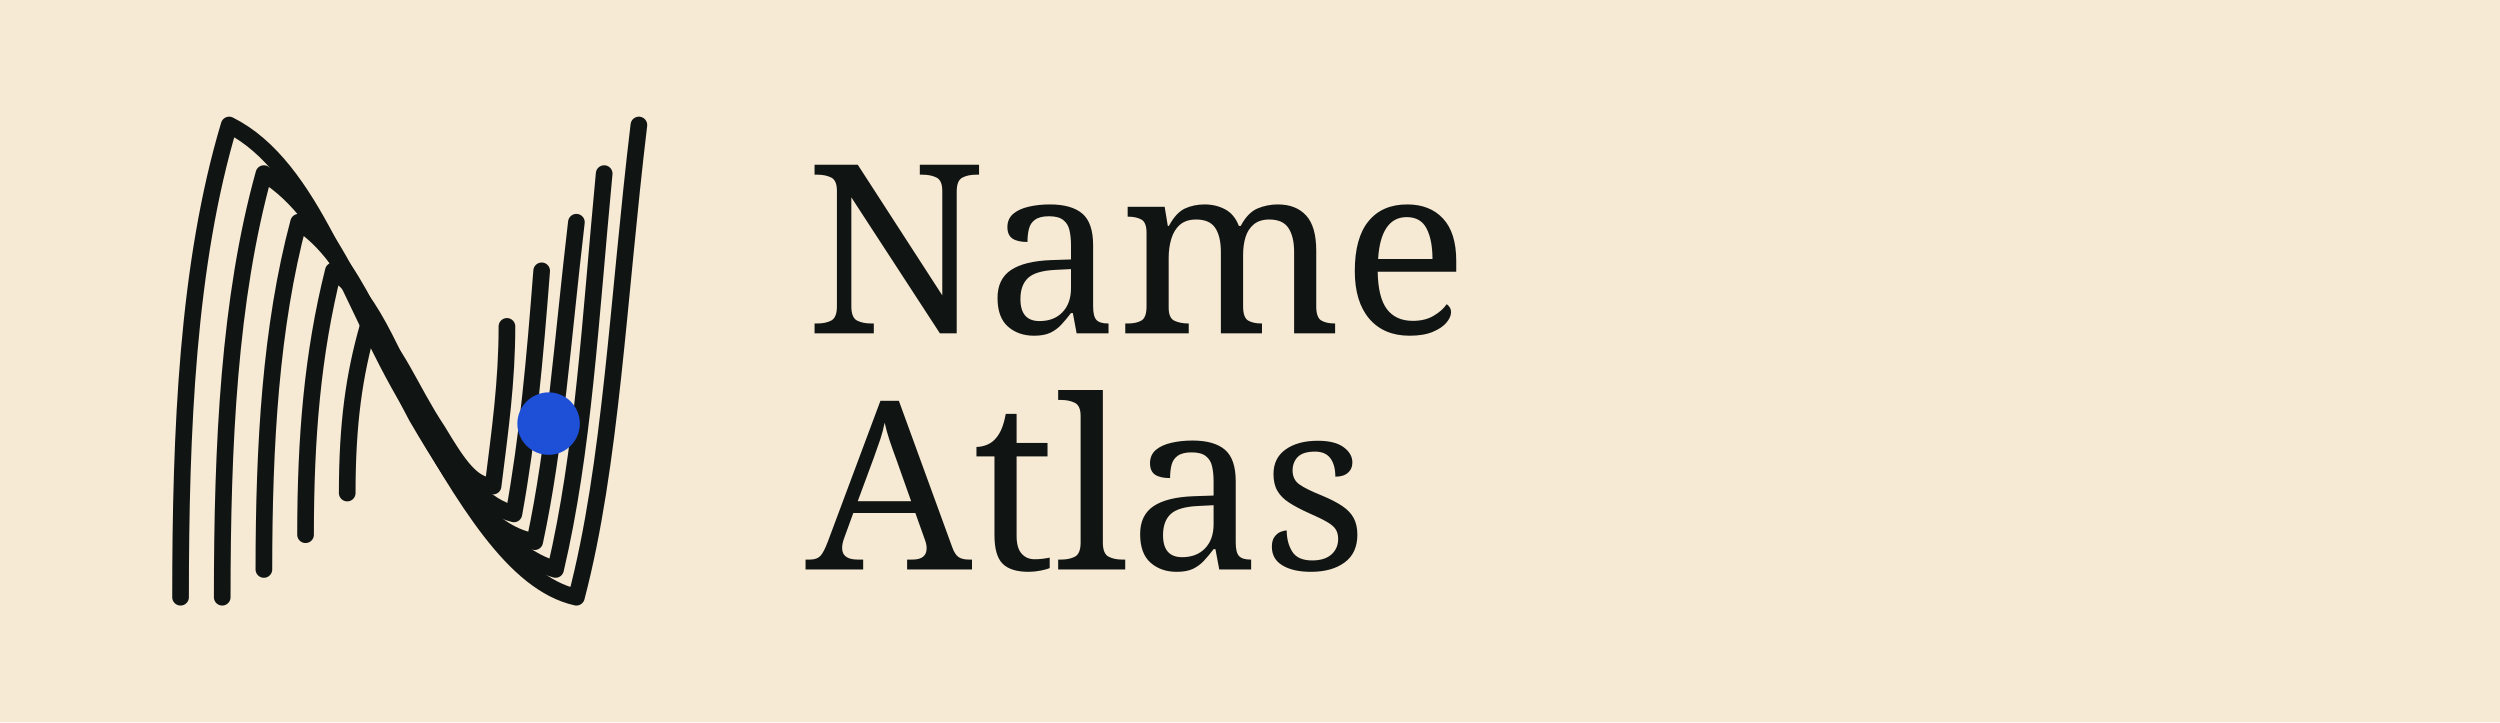
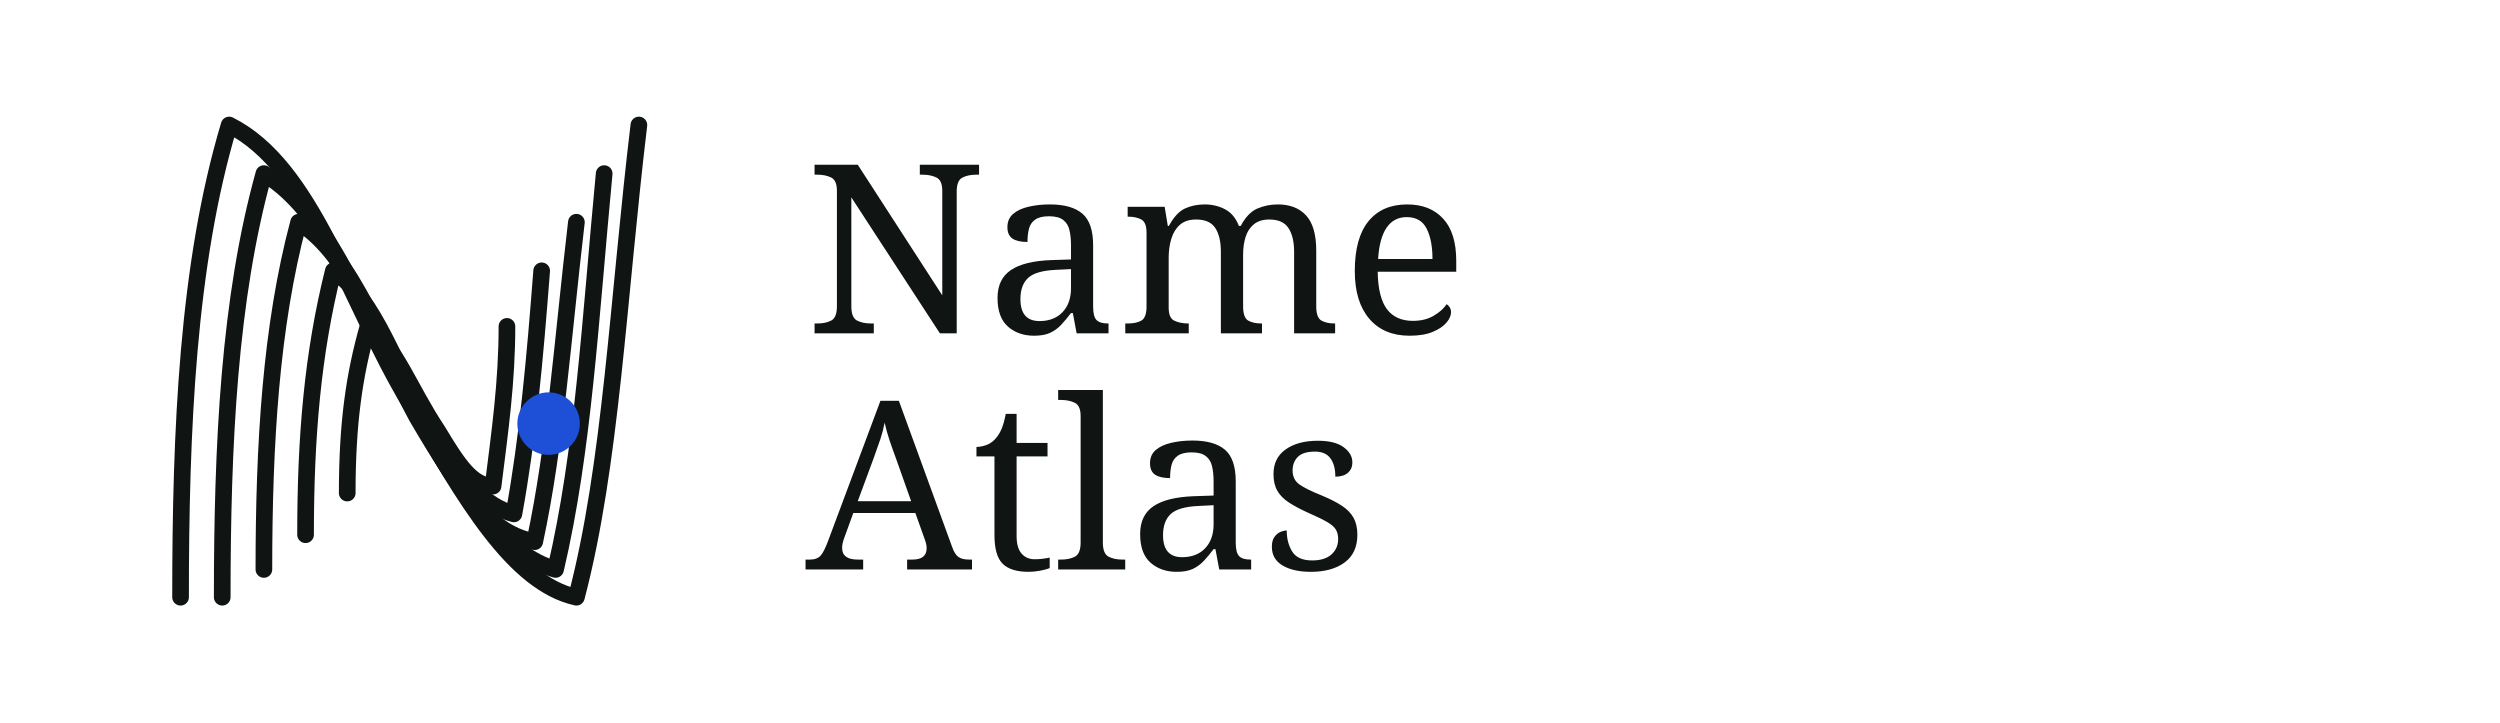
<svg xmlns="http://www.w3.org/2000/svg" viewBox="0 0 360 104" role="img" aria-label="Name Atlas">
-   <rect width="100%" height="100%" fill="#f6ead4" />
  <g transform="translate(10 4)">
    <path d="M16 82 C16 58 17 34 23 14 C35 20 40 39 49 54 C57 68 64 80 73 82 C78 63 79 39 82 14" fill="none" stroke="#101413" stroke-width="2.4" stroke-linecap="round" stroke-linejoin="round" />
    <path d="M22 82 C22 60 23 39 28 21 C38 27 43 43 50 56 C57 68 63 76 70 78 C74 61 75 42 77 21" fill="none" stroke="#101413" stroke-width="2.4" stroke-linecap="round" stroke-linejoin="round" />
    <path d="M28 78 C28 60 29 43 33 28 C41 33 45 46 51 57 C56 67 61 73 67 74 C70 60 71 45 73 28" fill="none" stroke="#101413" stroke-width="2.4" stroke-linecap="round" stroke-linejoin="round" />
    <path d="M34 73 C34 59 35 47 38 35 C44 39 47 49 52 58 C56 65 60 69 64 70 C66 59 67 48 68 35" fill="none" stroke="#101413" stroke-width="2.4" stroke-linecap="round" stroke-linejoin="round" />
    <path d="M40 67 C40 57 41 50 43 43 C47 46 49 52 53 58 C56 63 58 66 61 66 C62 58 63 51 63 43" fill="none" stroke="#101413" stroke-width="2.4" stroke-linecap="round" stroke-linejoin="round" />
    <circle cx="69" cy="57" r="4.5" fill="#1e4fd7" />
  </g>
  <text x="116" y="48" fill="#101413" font-family="Fraunces, Georgia, serif" font-size="34" font-weight="500">Name</text>
  <text x="116" y="82" fill="#101413" font-family="Fraunces, Georgia, serif" font-size="34" font-weight="500">Atlas</text>
</svg>
